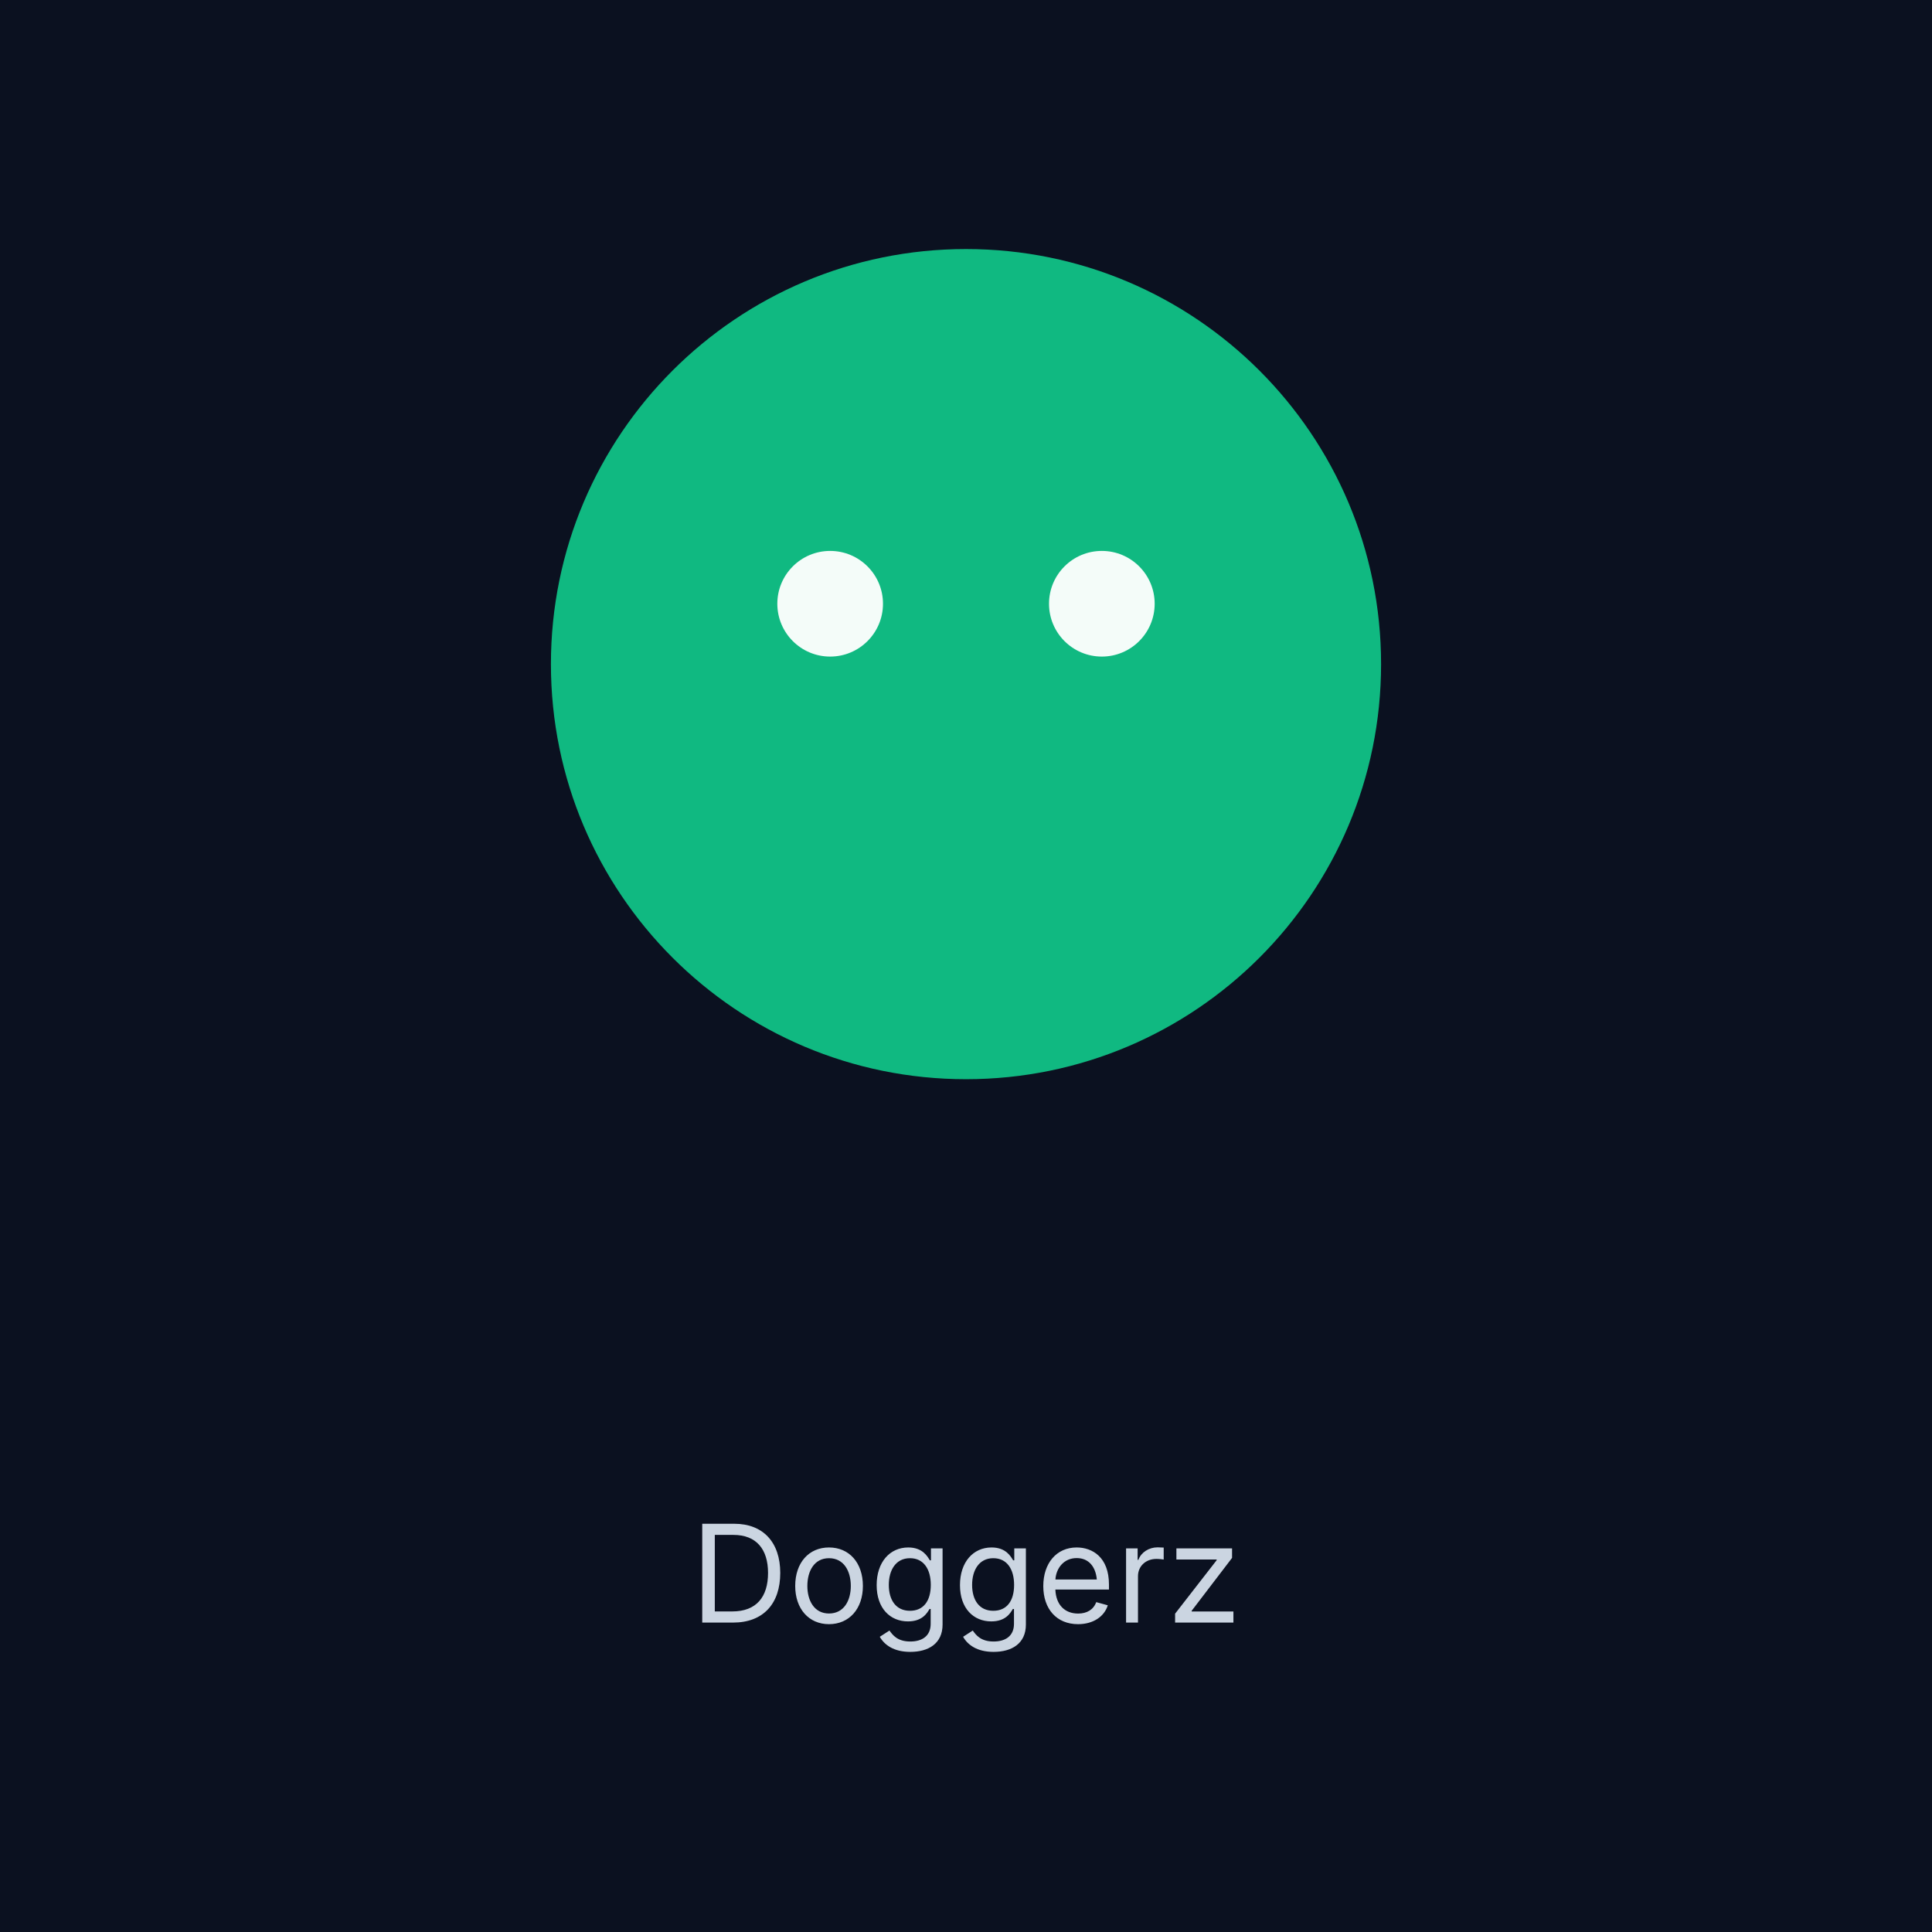
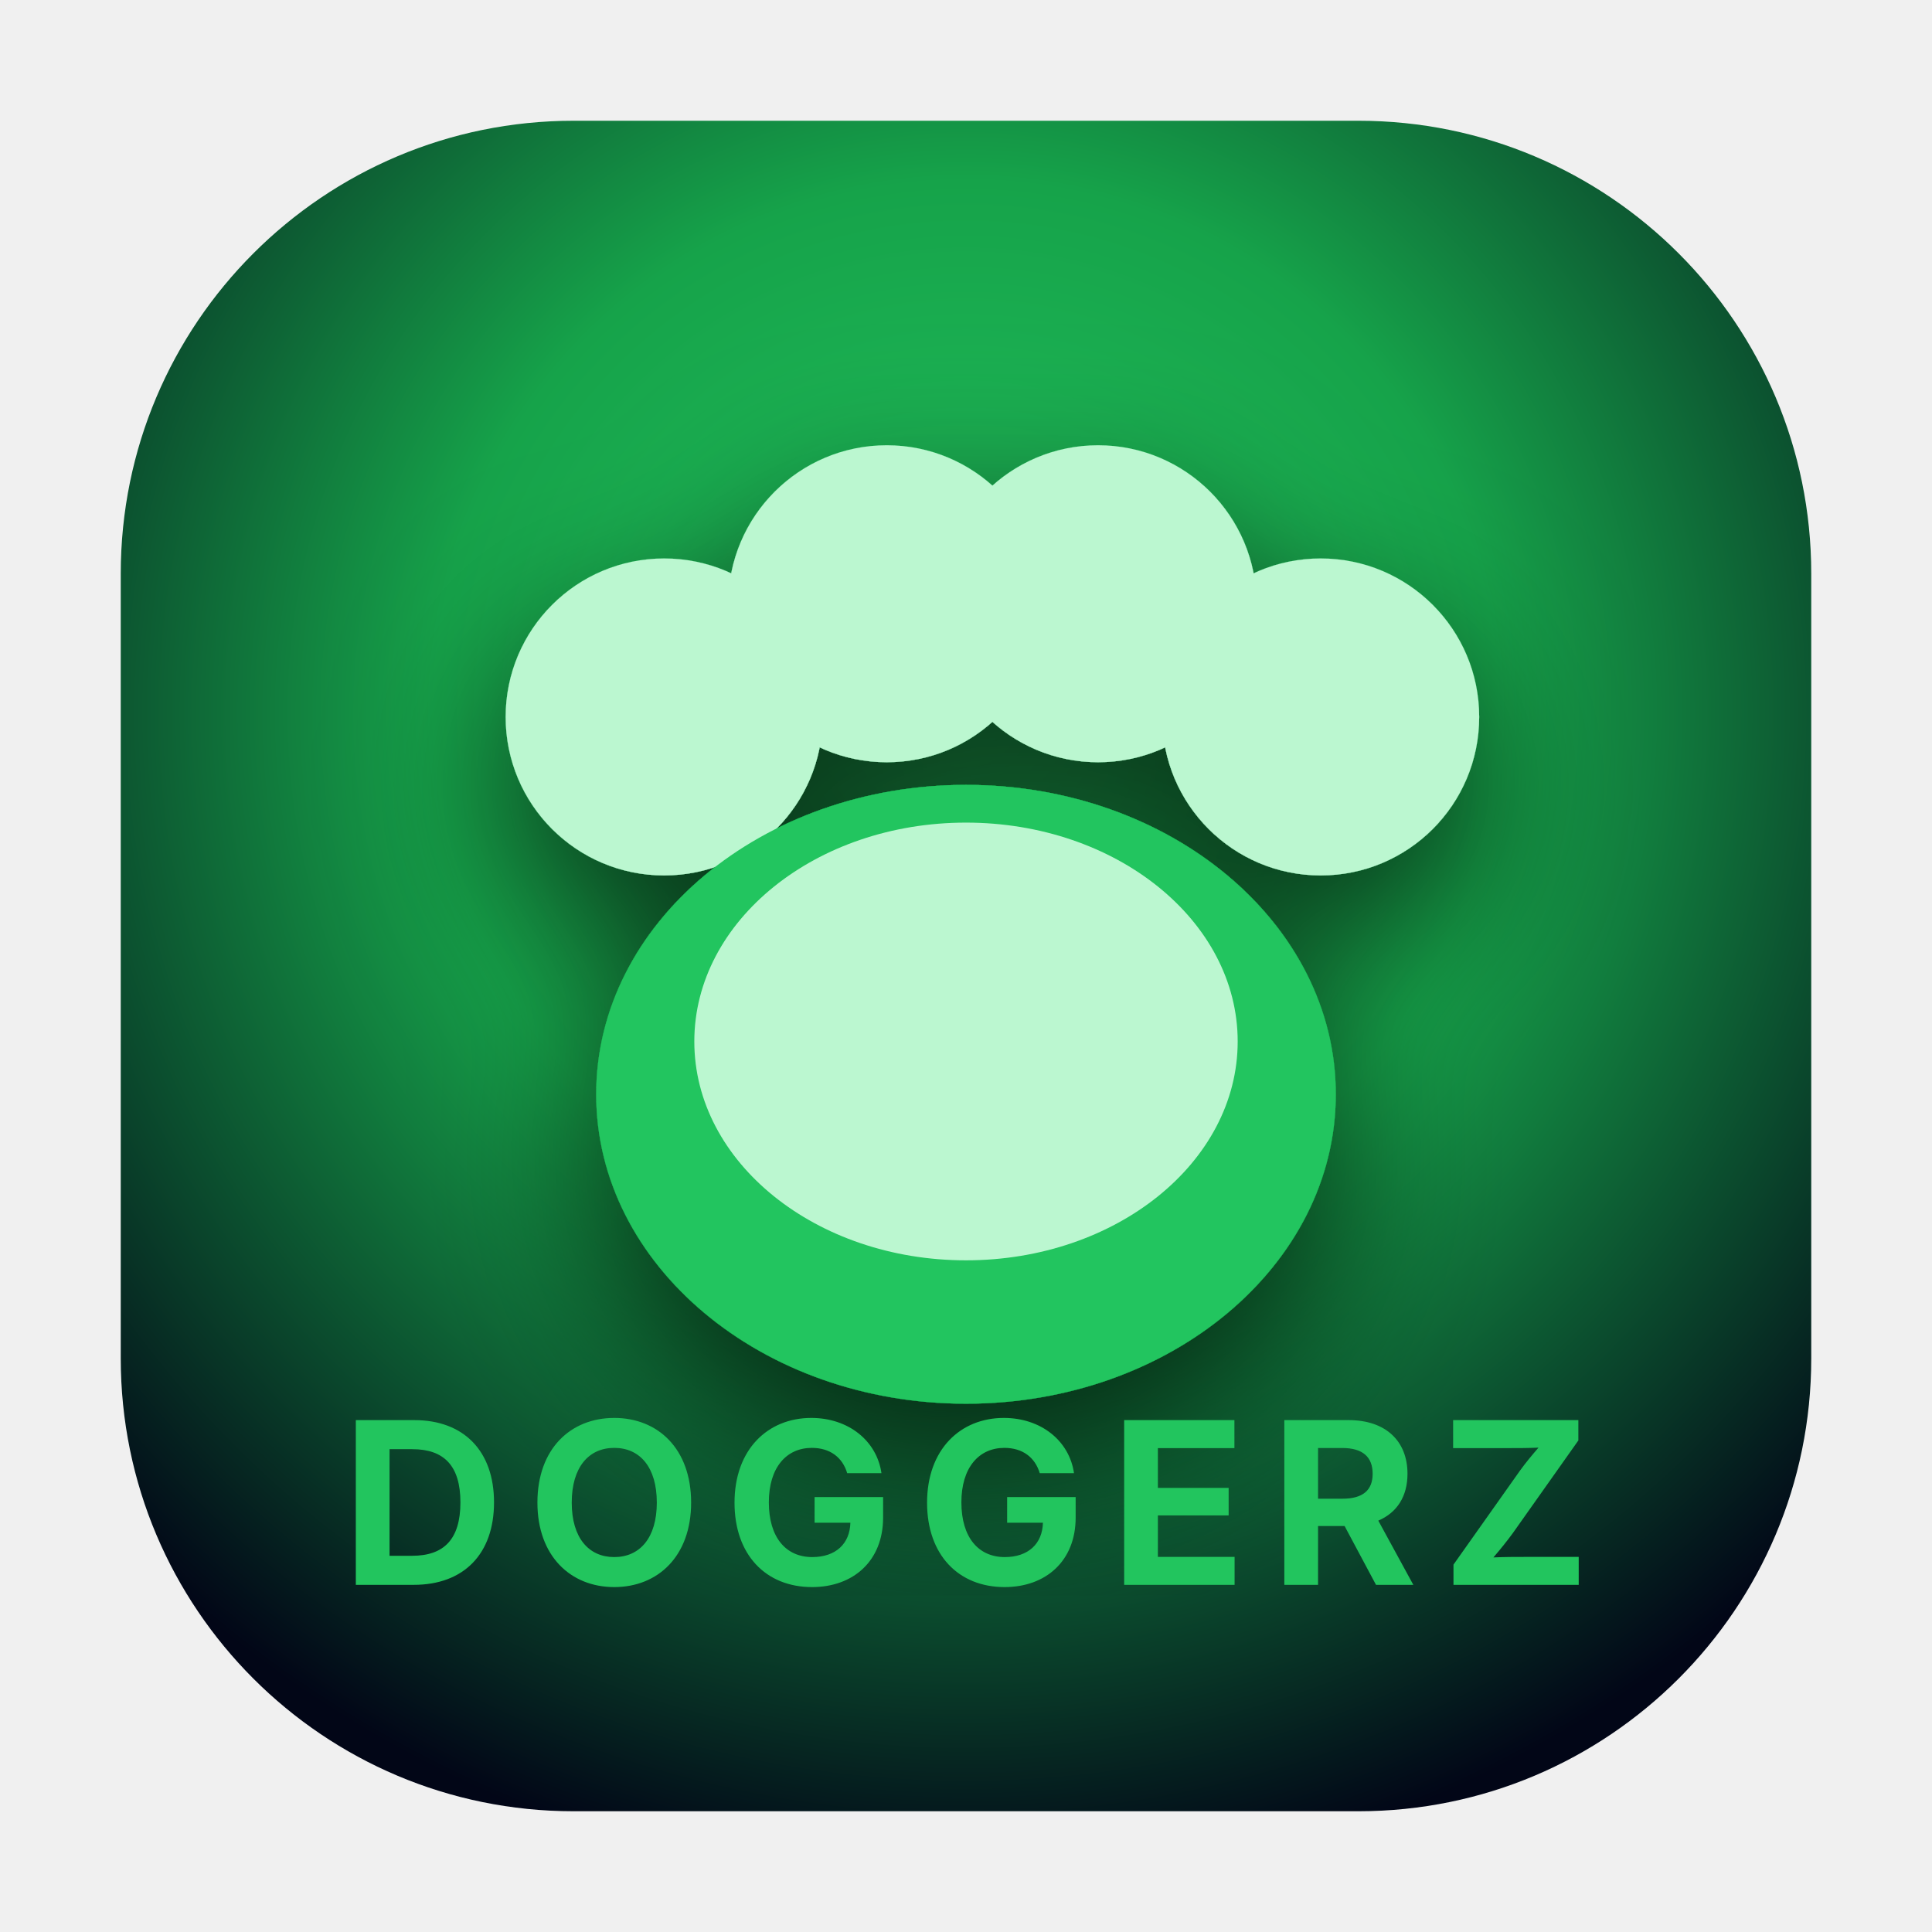
<svg xmlns="http://www.w3.org/2000/svg" width="512" height="512" viewBox="0 0 512 512">
-   <rect width="100%" height="100%" fill="#0b1120" />
-   <circle cx="256" cy="176" r="110" fill="#10b981" />
-   <g fill="#ffffff" opacity="0.95">
-     <circle cx="220" cy="160" r="14" />
-     <circle cx="292" cy="160" r="14" />
+   <defs>
+     <radialGradient id="bg" cx="50%" cy="35%" r="70%">
+       <stop offset="0%" stop-color="#22c55e" />
+       <stop offset="45%" stop-color="#16a34a" />
+       <stop offset="100%" stop-color="#020617" />
+     </radialGradient>
+     <filter id="shadow" x="-20%" y="-20%" width="140%" height="140%">
+       <feDropShadow dx="0" dy="18" stdDeviation="22" flood-color="#000000" flood-opacity="0.7" />
+     </filter>
+   </defs>
+   <rect x="32" y="32" width="448" height="448" rx="120" fill="url(#bg)" />
+   <g filter="url(#shadow)" fill="#bbf7d0">
+     <circle cx="176" cy="190" r="42" />
+     <circle cx="235" cy="160" r="42" />
+     <circle cx="291" cy="160" r="42" />
+     <circle cx="350" cy="190" r="42" />
+     <ellipse cx="256" cy="290" rx="98" ry="82" fill="#22c55e" />
+     <ellipse cx="256" cy="276" rx="72" ry="58" fill="#bbf7d0" />
  </g>
-   <text x="256" y="430" font-size="36" fill="#cbd5e1" font-family="Inter, sans-serif" text-anchor="middle">Doggerz</text>
+   <text x="50%" y="420" text-anchor="middle" font-family="system-ui, -apple-system, BlinkMacSystemFont, 'Segoe UI', sans-serif" font-size="60" font-weight="700" letter-spacing="6" fill="#22c55e">
+     DOGGERZ
+   </text>
</svg>
